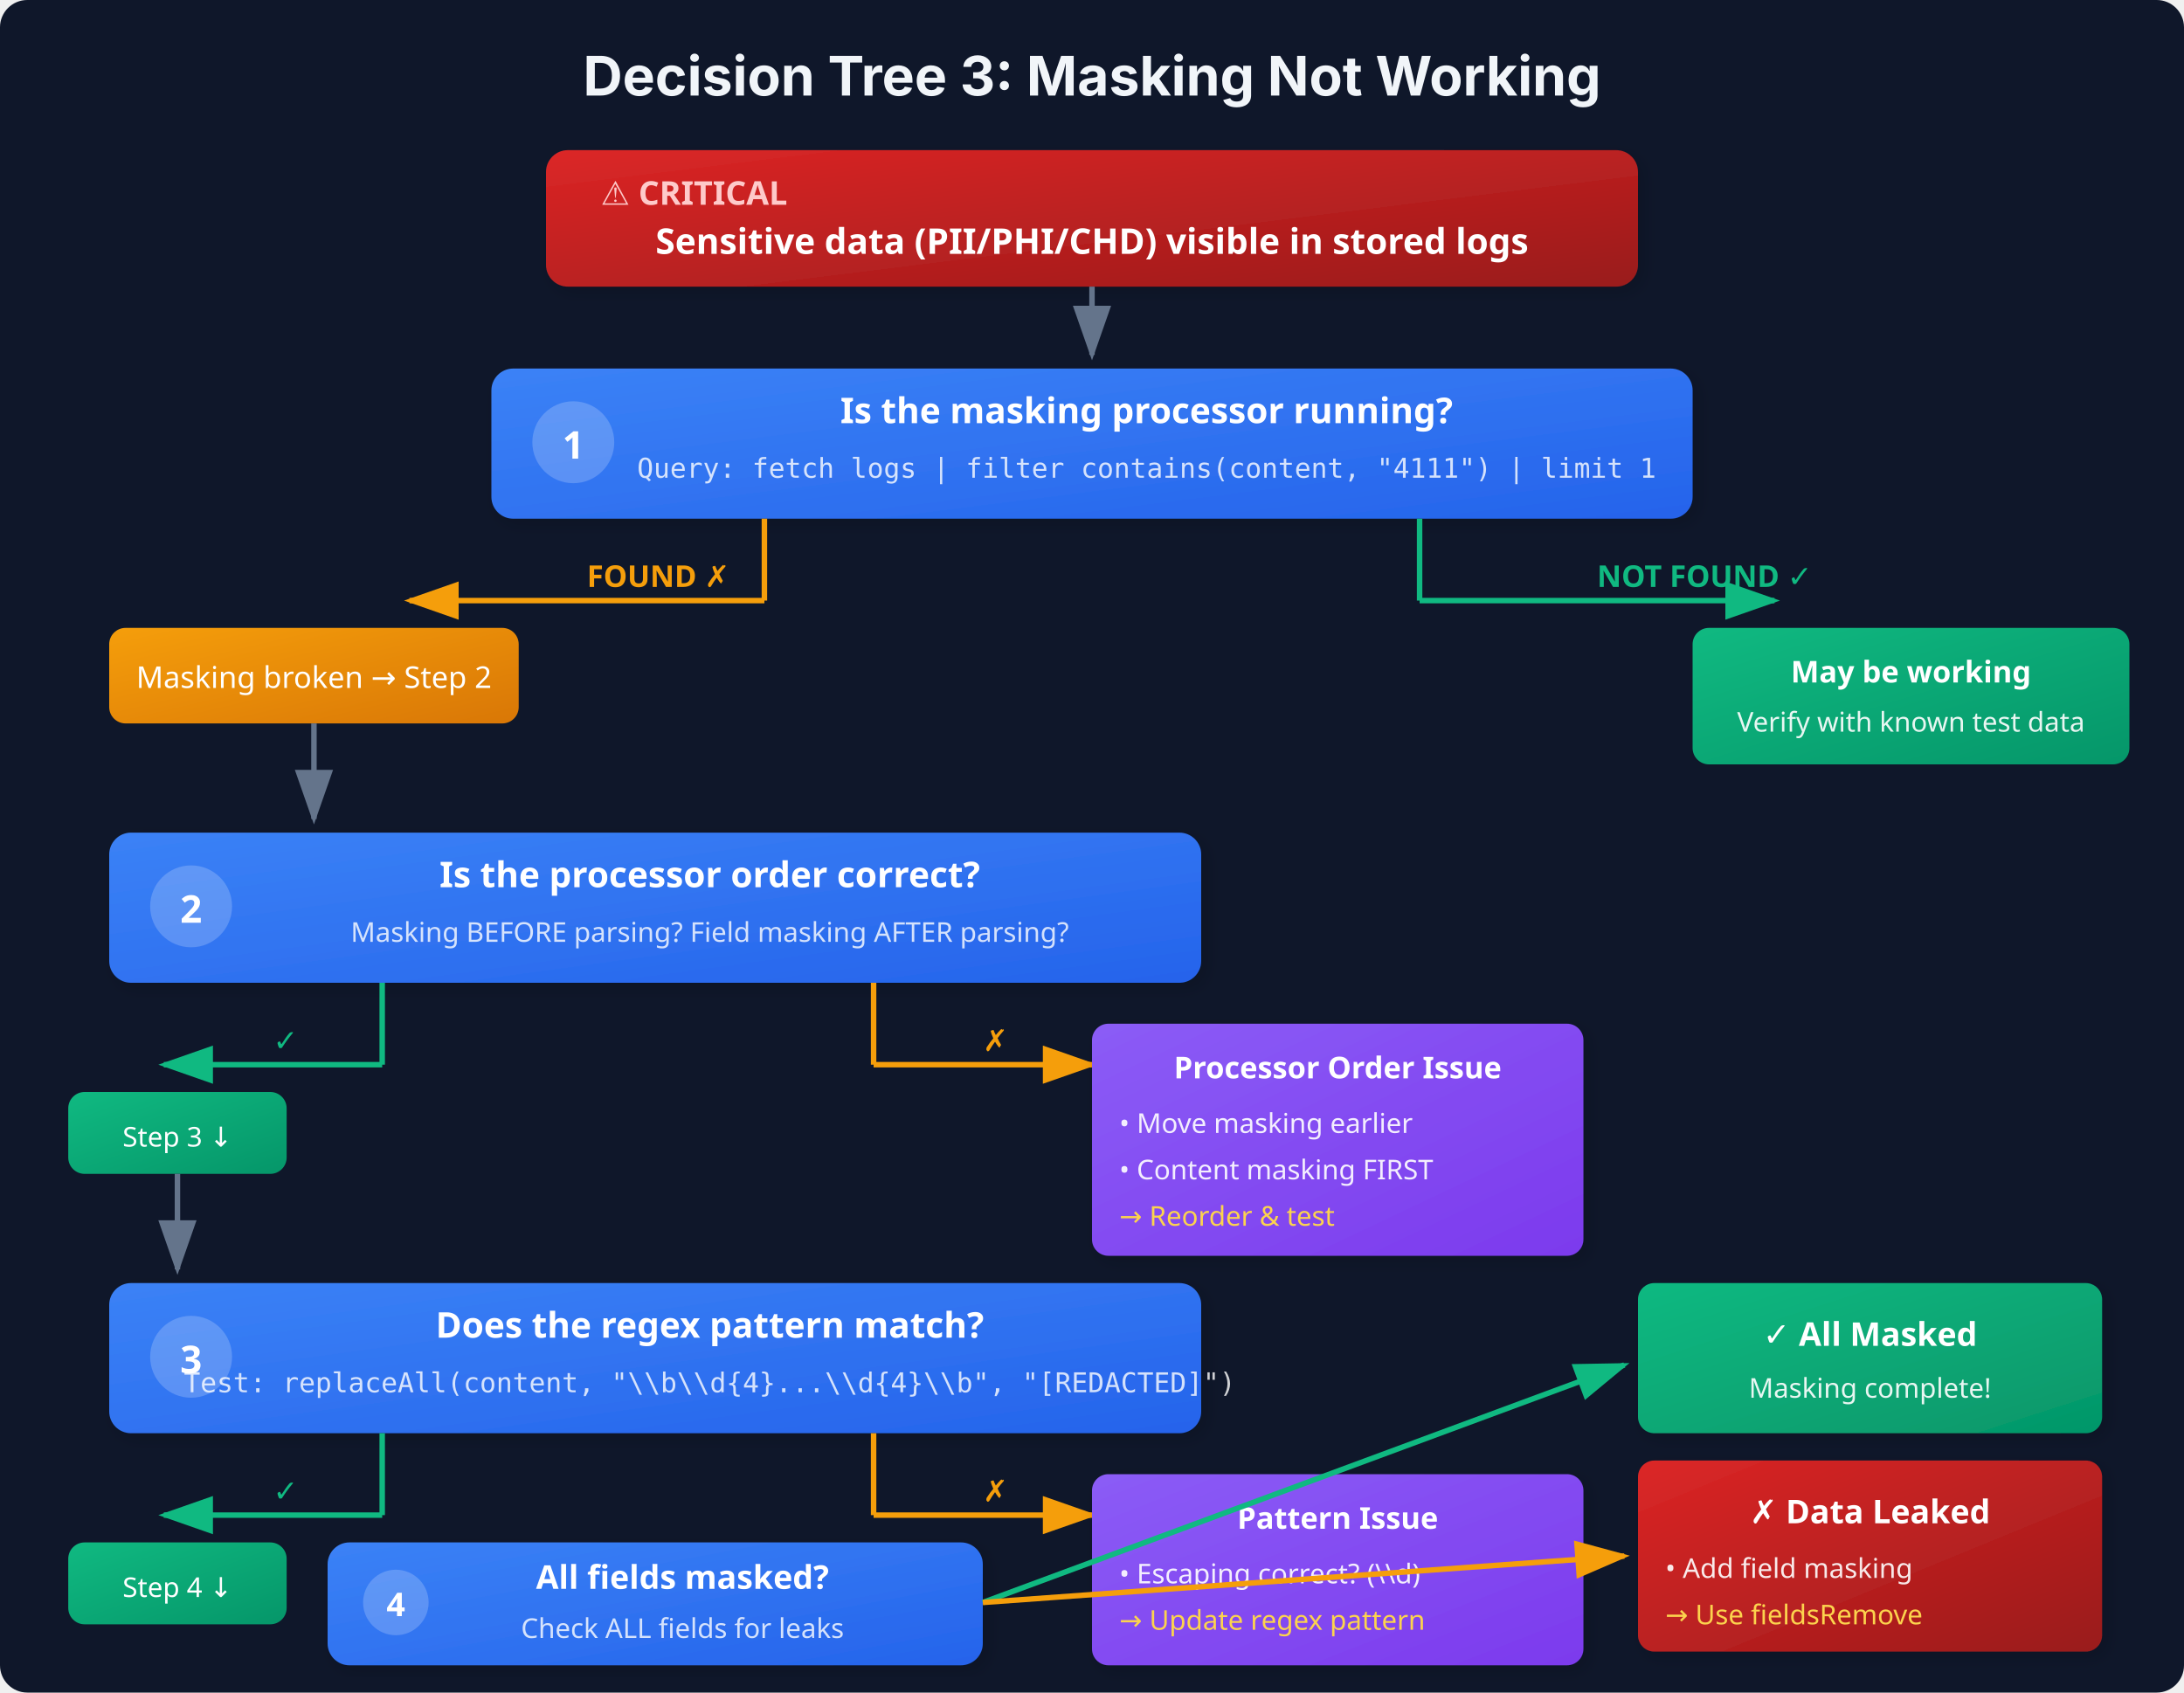
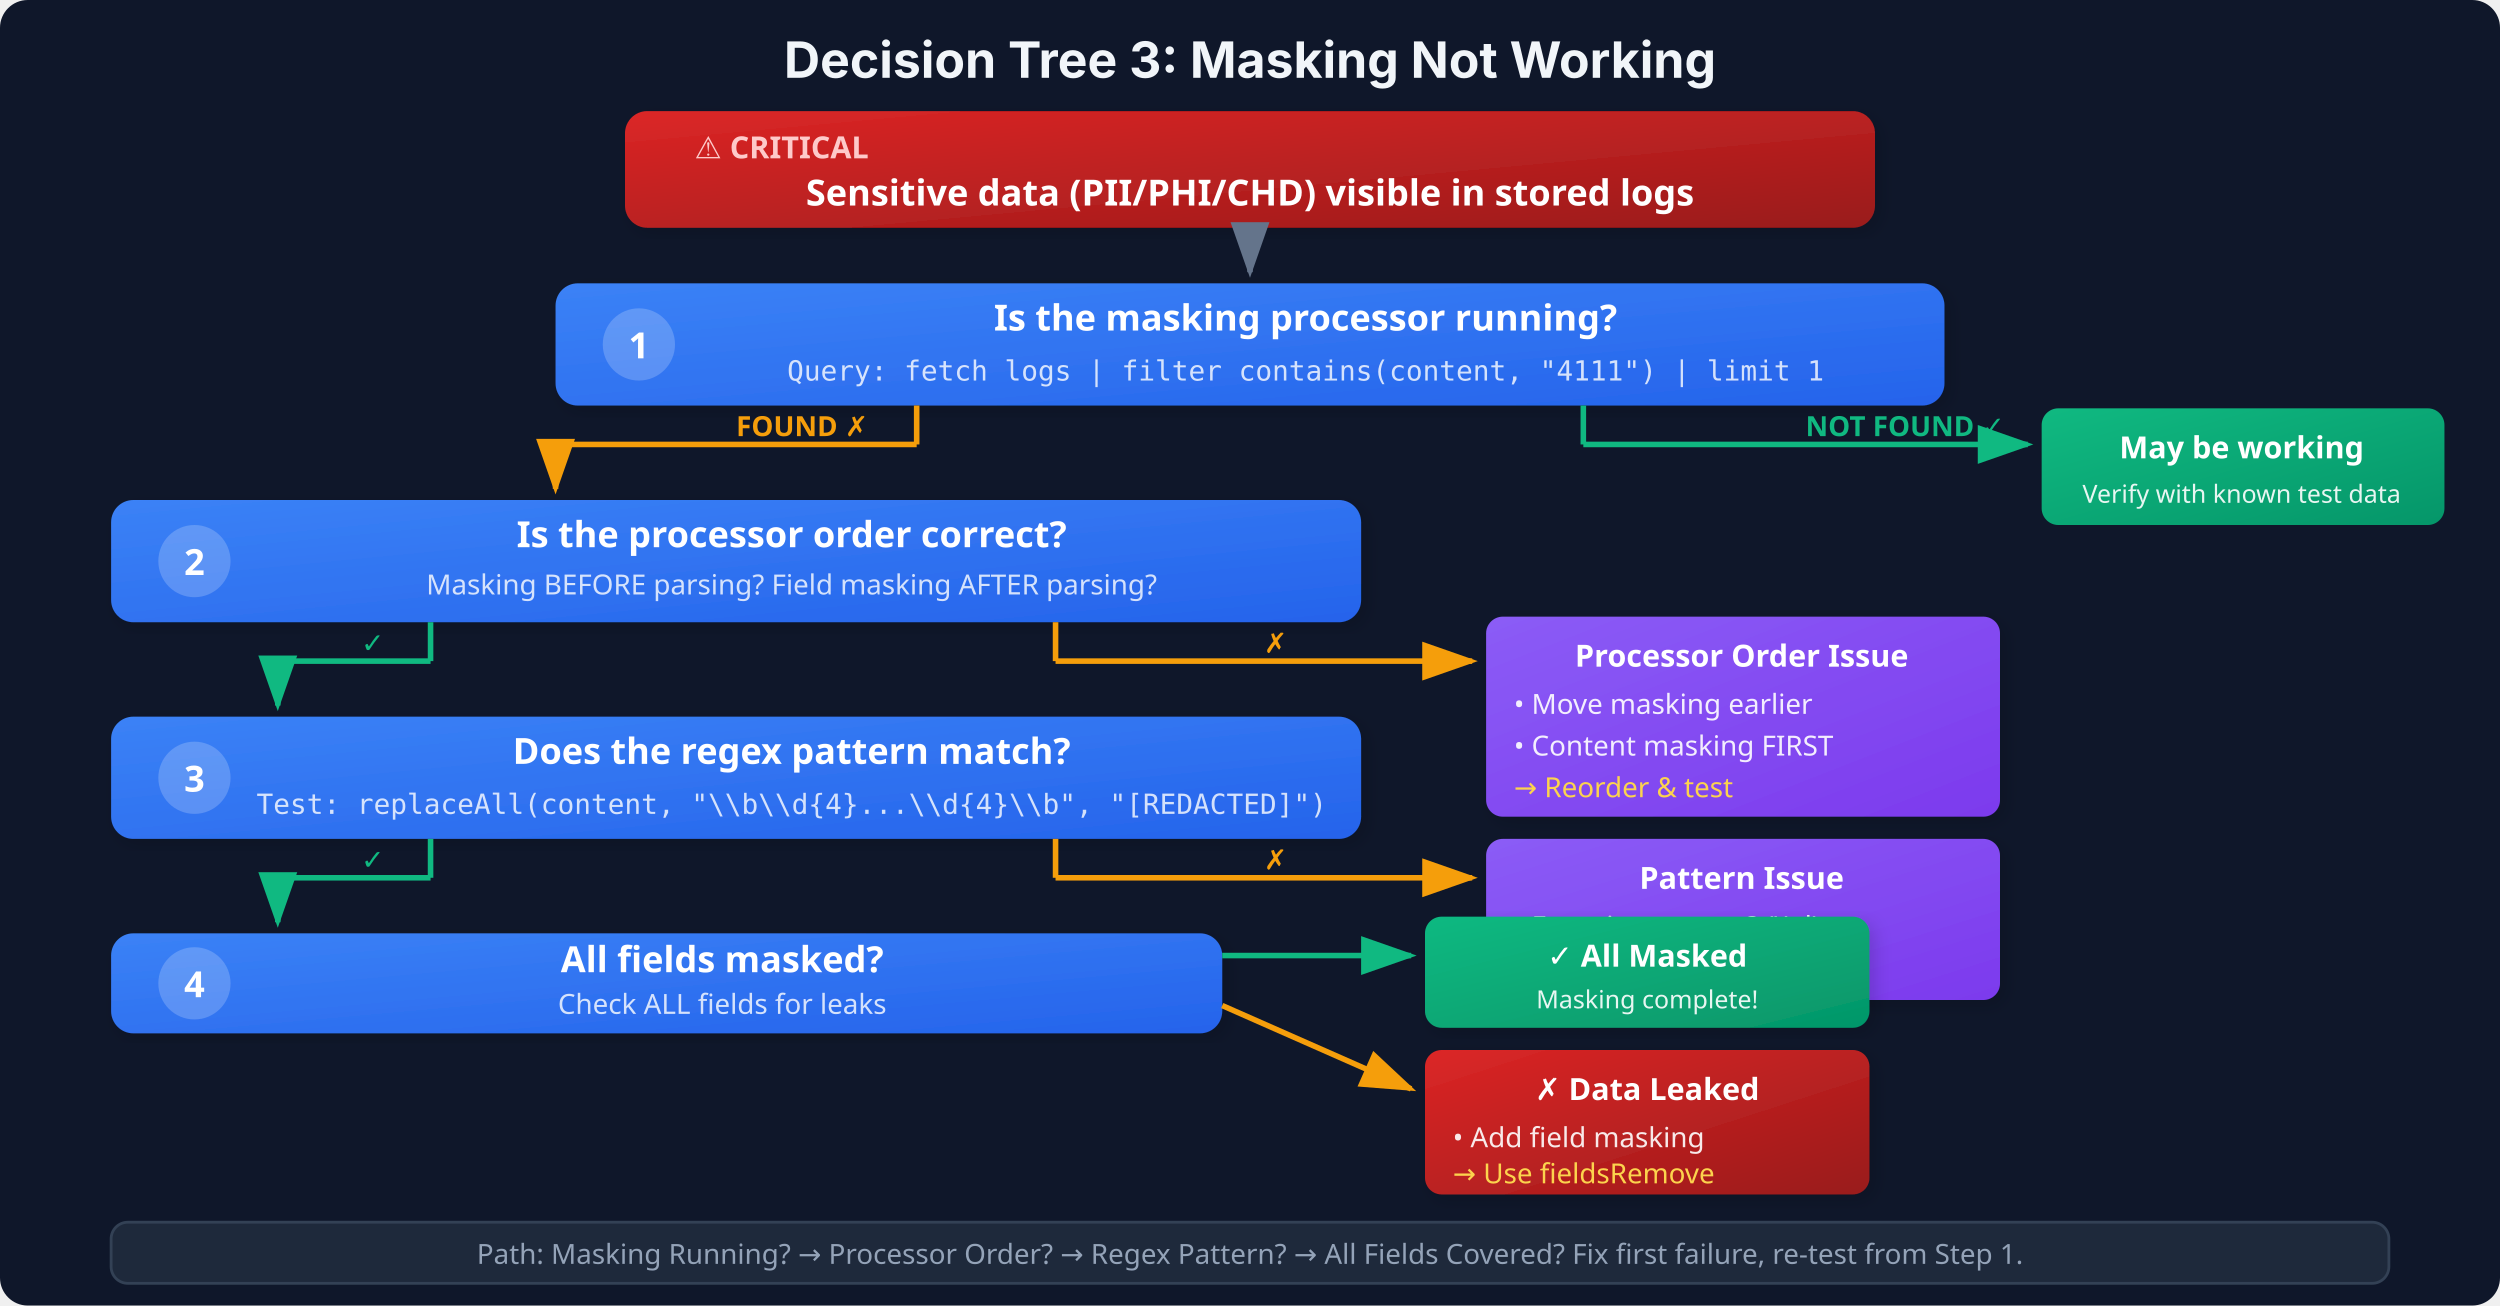
- <svg xmlns="http://www.w3.org/2000/svg" viewBox="0 0 800 620">
+ <svg xmlns="http://www.w3.org/2000/svg" viewBox="0 0 900 470">
  <defs>
    <linearGradient id="mProblemGrad" x1="0%" y1="0%" x2="100%" y2="100%">
      <stop offset="0%" style="stop-color:#ef4444;stop-opacity:1" />
      <stop offset="100%" style="stop-color:#dc2626;stop-opacity:1" />
    </linearGradient>
    <linearGradient id="mStepGrad" x1="0%" y1="0%" x2="100%" y2="100%">
      <stop offset="0%" style="stop-color:#3b82f6;stop-opacity:1" />
      <stop offset="100%" style="stop-color:#2563eb;stop-opacity:1" />
    </linearGradient>
    <linearGradient id="mYesGrad" x1="0%" y1="0%" x2="100%" y2="100%">
      <stop offset="0%" style="stop-color:#10b981;stop-opacity:1" />
      <stop offset="100%" style="stop-color:#059669;stop-opacity:1" />
    </linearGradient>
    <linearGradient id="mNoGrad" x1="0%" y1="0%" x2="100%" y2="100%">
      <stop offset="0%" style="stop-color:#f59e0b;stop-opacity:1" />
      <stop offset="100%" style="stop-color:#d97706;stop-opacity:1" />
    </linearGradient>
    <linearGradient id="mFixGrad" x1="0%" y1="0%" x2="100%" y2="100%">
      <stop offset="0%" style="stop-color:#8b5cf6;stop-opacity:1" />
      <stop offset="100%" style="stop-color:#7c3aed;stop-opacity:1" />
    </linearGradient>
    <linearGradient id="criticalGrad" x1="0%" y1="0%" x2="100%" y2="100%">
      <stop offset="0%" style="stop-color:#dc2626;stop-opacity:1" />
      <stop offset="100%" style="stop-color:#991b1b;stop-opacity:1" />
    </linearGradient>
    <filter id="mShadow">
      <feDropShadow dx="2" dy="2" stdDeviation="3" flood-opacity="0.15" />
    </filter>
    <marker id="mArrow" markerWidth="10" markerHeight="7" refX="9" refY="3.5" orient="auto">
      <polygon points="0 0, 10 3.5, 0 7" fill="#64748b" />
    </marker>
    <marker id="mYesArrow" markerWidth="10" markerHeight="7" refX="9" refY="3.5" orient="auto">
      <polygon points="0 0, 10 3.5, 0 7" fill="#10b981" />
    </marker>
    <marker id="mNoArrow" markerWidth="10" markerHeight="7" refX="9" refY="3.5" orient="auto">
      <polygon points="0 0, 10 3.5, 0 7" fill="#f59e0b" />
    </marker>
  </defs>
-   <rect width="800" height="620" fill="#0f172a" rx="10" />
-   <text x="400" y="35" font-family="system-ui, -apple-system, sans-serif" font-size="20" font-weight="bold" fill="#f1f5f9" text-anchor="middle">Decision Tree 3: Masking Not Working</text>
-   <rect x="200" y="55" width="400" height="50" rx="8" fill="url(#criticalGrad)" filter="url(#mShadow)" />
-   <text x="220" y="75" font-family="system-ui, sans-serif" font-size="12" font-weight="bold" fill="#fecaca">⚠️ CRITICAL</text>
-   <text x="400" y="93" font-family="system-ui, sans-serif" font-size="13" font-weight="bold" fill="#fff" text-anchor="middle">Sensitive data (PII/PHI/CHD) visible in stored logs</text>
-   <line x1="400" y1="105" x2="400" y2="130" stroke="#64748b" stroke-width="2" marker-end="url(#mArrow)" />
-   <rect x="180" y="135" width="440" height="55" rx="8" fill="url(#mStepGrad)" filter="url(#mShadow)" />
-   <circle cx="210" cy="162" r="15" fill="rgba(255,255,255,0.2)" />
-   <text x="210" y="168" font-family="system-ui, sans-serif" font-size="14" font-weight="bold" fill="#fff" text-anchor="middle">1</text>
-   <text x="420" y="155" font-family="system-ui, sans-serif" font-size="13" font-weight="bold" fill="#fff" text-anchor="middle">Is the masking processor running?</text>
-   <text x="420" y="175" font-family="monospace" font-size="10" fill="rgba(255,255,255,0.8)" text-anchor="middle">Query: fetch logs | filter contains(content, "4111") | limit 1</text>
-   <line x1="280" y1="190" x2="280" y2="220" stroke="#f59e0b" stroke-width="2" />
-   <line x1="280" y1="220" x2="150" y2="220" stroke="#f59e0b" stroke-width="2" marker-end="url(#mNoArrow)" />
-   <text x="215" y="215" font-family="system-ui, sans-serif" font-size="11" font-weight="bold" fill="#f59e0b">FOUND ✗</text>
-   <line x1="520" y1="190" x2="520" y2="220" stroke="#10b981" stroke-width="2" />
-   <line x1="520" y1="220" x2="650" y2="220" stroke="#10b981" stroke-width="2" marker-end="url(#mYesArrow)" />
-   <text x="585" y="215" font-family="system-ui, sans-serif" font-size="11" font-weight="bold" fill="#10b981">NOT FOUND ✓</text>
-   <rect x="40" y="230" width="150" height="35" rx="6" fill="url(#mNoGrad)" />
-   <text x="115" y="252" font-family="system-ui, sans-serif" font-size="11" fill="#fff" text-anchor="middle">Masking broken → Step 2</text>
-   <rect x="620" y="230" width="160" height="50" rx="6" fill="url(#mYesGrad)" />
-   <text x="700" y="250" font-family="system-ui, sans-serif" font-size="11" font-weight="bold" fill="#fff" text-anchor="middle">May be working</text>
-   <text x="700" y="268" font-family="system-ui, sans-serif" font-size="10" fill="rgba(255,255,255,0.9)" text-anchor="middle">Verify with known test data</text>
-   <line x1="115" y1="265" x2="115" y2="300" stroke="#64748b" stroke-width="2" marker-end="url(#mArrow)" />
-   <rect x="40" y="305" width="400" height="55" rx="8" fill="url(#mStepGrad)" filter="url(#mShadow)" />
-   <circle cx="70" cy="332" r="15" fill="rgba(255,255,255,0.2)" />
-   <text x="70" y="338" font-family="system-ui, sans-serif" font-size="14" font-weight="bold" fill="#fff" text-anchor="middle">2</text>
-   <text x="260" y="325" font-family="system-ui, sans-serif" font-size="13" font-weight="bold" fill="#fff" text-anchor="middle">Is the processor order correct?</text>
-   <text x="260" y="345" font-family="system-ui, sans-serif" font-size="10" fill="rgba(255,255,255,0.8)" text-anchor="middle">Masking BEFORE parsing? Field masking AFTER parsing?</text>
-   <line x1="140" y1="360" x2="140" y2="390" stroke="#10b981" stroke-width="2" />
-   <line x1="140" y1="390" x2="60" y2="390" stroke="#10b981" stroke-width="2" marker-end="url(#mYesArrow)" />
-   <text x="100" y="385" font-family="system-ui, sans-serif" font-size="11" font-weight="bold" fill="#10b981">✓</text>
-   <line x1="320" y1="360" x2="320" y2="390" stroke="#f59e0b" stroke-width="2" />
-   <line x1="320" y1="390" x2="400" y2="390" stroke="#f59e0b" stroke-width="2" marker-end="url(#mNoArrow)" />
-   <text x="360" y="385" font-family="system-ui, sans-serif" font-size="11" font-weight="bold" fill="#f59e0b">✗</text>
-   <rect x="25" y="400" width="80" height="30" rx="6" fill="url(#mYesGrad)" />
-   <text x="65" y="420" font-family="system-ui, sans-serif" font-size="10" fill="#fff" text-anchor="middle">Step 3 ↓</text>
-   <rect x="400" y="375" width="180" height="85" rx="6" fill="url(#mFixGrad)" filter="url(#mShadow)" />
-   <text x="490" y="395" font-family="system-ui, sans-serif" font-size="11" font-weight="bold" fill="#fff" text-anchor="middle">Processor Order Issue</text>
-   <text x="410" y="415" font-family="system-ui, sans-serif" font-size="10" fill="rgba(255,255,255,0.9)">• Move masking earlier</text>
-   <text x="410" y="432" font-family="system-ui, sans-serif" font-size="10" fill="rgba(255,255,255,0.9)">• Content masking FIRST</text>
-   <text x="410" y="449" font-family="system-ui, sans-serif" font-size="10" fill="#fcd34d">→ Reorder &amp; test</text>
-   <line x1="65" y1="430" x2="65" y2="465" stroke="#64748b" stroke-width="2" marker-end="url(#mArrow)" />
-   <rect x="40" y="470" width="400" height="55" rx="8" fill="url(#mStepGrad)" filter="url(#mShadow)" />
-   <circle cx="70" cy="497" r="15" fill="rgba(255,255,255,0.2)" />
-   <text x="70" y="503" font-family="system-ui, sans-serif" font-size="14" font-weight="bold" fill="#fff" text-anchor="middle">3</text>
-   <text x="260" y="490" font-family="system-ui, sans-serif" font-size="13" font-weight="bold" fill="#fff" text-anchor="middle">Does the regex pattern match?</text>
-   <text x="260" y="510" font-family="monospace" font-size="10" fill="rgba(255,255,255,0.8)" text-anchor="middle">Test: replaceAll(content, "\\b\\d{4}...\\d{4}\\b", "[REDACTED]")</text>
-   <line x1="140" y1="525" x2="140" y2="555" stroke="#10b981" stroke-width="2" />
-   <line x1="140" y1="555" x2="60" y2="555" stroke="#10b981" stroke-width="2" marker-end="url(#mYesArrow)" />
-   <text x="100" y="550" font-family="system-ui, sans-serif" font-size="11" font-weight="bold" fill="#10b981">✓</text>
-   <line x1="320" y1="525" x2="320" y2="555" stroke="#f59e0b" stroke-width="2" />
-   <line x1="320" y1="555" x2="400" y2="555" stroke="#f59e0b" stroke-width="2" marker-end="url(#mNoArrow)" />
-   <text x="360" y="550" font-family="system-ui, sans-serif" font-size="11" font-weight="bold" fill="#f59e0b">✗</text>
-   <rect x="25" y="565" width="80" height="30" rx="6" fill="url(#mYesGrad)" />
-   <text x="65" y="585" font-family="system-ui, sans-serif" font-size="10" fill="#fff" text-anchor="middle">Step 4 ↓</text>
-   <rect x="400" y="540" width="180" height="70" rx="6" fill="url(#mFixGrad)" filter="url(#mShadow)" />
-   <text x="490" y="560" font-family="system-ui, sans-serif" font-size="11" font-weight="bold" fill="#fff" text-anchor="middle">Pattern Issue</text>
-   <text x="410" y="580" font-family="system-ui, sans-serif" font-size="10" fill="rgba(255,255,255,0.9)">• Escaping correct? (\\d)</text>
-   <text x="410" y="597" font-family="system-ui, sans-serif" font-size="10" fill="#fcd34d">→ Update regex pattern</text>
-   <rect x="120" y="565" width="240" height="45" rx="8" fill="url(#mStepGrad)" filter="url(#mShadow)" />
-   <circle cx="145" cy="587" r="12" fill="rgba(255,255,255,0.2)" />
-   <text x="145" y="592" font-family="system-ui, sans-serif" font-size="12" font-weight="bold" fill="#fff" text-anchor="middle">4</text>
-   <text x="250" y="582" font-family="system-ui, sans-serif" font-size="12" font-weight="bold" fill="#fff" text-anchor="middle">All fields masked?</text>
-   <text x="250" y="600" font-family="system-ui, sans-serif" font-size="10" fill="rgba(255,255,255,0.8)" text-anchor="middle">Check ALL fields for leaks</text>
-   <rect x="600" y="470" width="170" height="55" rx="6" fill="url(#mYesGrad)" filter="url(#mShadow)" />
-   <text x="685" y="493" font-family="system-ui, sans-serif" font-size="12" font-weight="bold" fill="#fff" text-anchor="middle">✓ All Masked</text>
-   <text x="685" y="512" font-family="system-ui, sans-serif" font-size="10" fill="rgba(255,255,255,0.9)" text-anchor="middle">Masking complete!</text>
-   <rect x="600" y="535" width="170" height="70" rx="6" fill="url(#criticalGrad)" filter="url(#mShadow)" />
-   <text x="685" y="558" font-family="system-ui, sans-serif" font-size="12" font-weight="bold" fill="#fff" text-anchor="middle">✗ Data Leaked</text>
-   <text x="610" y="578" font-family="system-ui, sans-serif" font-size="10" fill="rgba(255,255,255,0.9)">• Add field masking</text>
-   <text x="610" y="595" font-family="system-ui, sans-serif" font-size="10" fill="#fcd34d">→ Use fieldsRemove</text>
-   <line x1="360" y1="587" x2="595" y2="500" stroke="#10b981" stroke-width="2" marker-end="url(#mYesArrow)" />
-   <line x1="360" y1="587" x2="595" y2="570" stroke="#f59e0b" stroke-width="2" marker-end="url(#mNoArrow)" />
+   <rect width="900" height="470" fill="#0f172a" rx="10" />
+   <text x="450" y="28" font-family="system-ui, -apple-system, sans-serif" font-size="18" font-weight="bold" fill="#f1f5f9" text-anchor="middle">Decision Tree 3: Masking Not Working</text>
+   <rect x="225" y="40" width="450" height="42" rx="8" fill="url(#criticalGrad)" filter="url(#mShadow)" />
+   <text x="250" y="57" font-family="system-ui, sans-serif" font-size="11" font-weight="bold" fill="#fecaca">⚠️ CRITICAL</text>
+   <text x="450" y="74" font-family="system-ui, sans-serif" font-size="13" font-weight="bold" fill="#fff" text-anchor="middle">Sensitive data (PII/PHI/CHD) visible in stored logs</text>
+   <line x1="450" y1="82" x2="450" y2="98" stroke="#64748b" stroke-width="2" marker-end="url(#mArrow)" />
+   <rect x="200" y="102" width="500" height="44" rx="8" fill="url(#mStepGrad)" filter="url(#mShadow)" />
+   <circle cx="230" cy="124" r="13" fill="rgba(255,255,255,0.2)" />
+   <text x="230" y="129" font-family="system-ui, sans-serif" font-size="13" font-weight="bold" fill="#fff" text-anchor="middle">1</text>
+   <text x="470" y="119" font-family="system-ui, sans-serif" font-size="13" font-weight="bold" fill="#fff" text-anchor="middle">Is the masking processor running?</text>
+   <text x="470" y="137" font-family="monospace" font-size="10" fill="rgba(255,255,255,0.8)" text-anchor="middle">Query: fetch logs | filter contains(content, "4111") | limit 1</text>
+   <line x1="330" y1="146" x2="330" y2="160" stroke="#f59e0b" stroke-width="2" />
+   <line x1="330" y1="160" x2="200" y2="160" stroke="#f59e0b" stroke-width="2" />
+   <line x1="200" y1="160" x2="200" y2="176" stroke="#f59e0b" stroke-width="2" marker-end="url(#mNoArrow)" />
+   <text x="265" y="157" font-family="system-ui, sans-serif" font-size="10" font-weight="bold" fill="#f59e0b">FOUND ✗</text>
+   <line x1="570" y1="146" x2="570" y2="160" stroke="#10b981" stroke-width="2" />
+   <line x1="570" y1="160" x2="730" y2="160" stroke="#10b981" stroke-width="2" marker-end="url(#mYesArrow)" />
+   <text x="650" y="157" font-family="system-ui, sans-serif" font-size="10" font-weight="bold" fill="#10b981">NOT FOUND ✓</text>
+   <rect x="735" y="147" width="145" height="42" rx="6" fill="url(#mYesGrad)" />
+   <text x="807" y="165" font-family="system-ui, sans-serif" font-size="11" font-weight="bold" fill="#fff" text-anchor="middle">May be working</text>
+   <text x="807" y="181" font-family="system-ui, sans-serif" font-size="9" fill="rgba(255,255,255,0.9)" text-anchor="middle">Verify with known test data</text>
+   <rect x="40" y="180" width="450" height="44" rx="8" fill="url(#mStepGrad)" filter="url(#mShadow)" />
+   <circle cx="70" cy="202" r="13" fill="rgba(255,255,255,0.2)" />
+   <text x="70" y="207" font-family="system-ui, sans-serif" font-size="13" font-weight="bold" fill="#fff" text-anchor="middle">2</text>
+   <text x="285" y="197" font-family="system-ui, sans-serif" font-size="13" font-weight="bold" fill="#fff" text-anchor="middle">Is the processor order correct?</text>
+   <text x="285" y="214" font-family="system-ui, sans-serif" font-size="10" fill="rgba(255,255,255,0.8)" text-anchor="middle">Masking BEFORE parsing? Field masking AFTER parsing?</text>
+   <line x1="155" y1="224" x2="155" y2="238" stroke="#10b981" stroke-width="2" />
+   <line x1="155" y1="238" x2="100" y2="238" stroke="#10b981" stroke-width="2" />
+   <line x1="100" y1="238" x2="100" y2="254" stroke="#10b981" stroke-width="2" marker-end="url(#mYesArrow)" />
+   <text x="130" y="235" font-family="system-ui, sans-serif" font-size="10" font-weight="bold" fill="#10b981">✓</text>
+   <line x1="380" y1="224" x2="380" y2="238" stroke="#f59e0b" stroke-width="2" />
+   <line x1="380" y1="238" x2="530" y2="238" stroke="#f59e0b" stroke-width="2" marker-end="url(#mNoArrow)" />
+   <text x="455" y="235" font-family="system-ui, sans-serif" font-size="10" font-weight="bold" fill="#f59e0b">✗</text>
+   <rect x="535" y="222" width="185" height="72" rx="6" fill="url(#mFixGrad)" filter="url(#mShadow)" />
+   <text x="627" y="240" font-family="system-ui, sans-serif" font-size="11" font-weight="bold" fill="#fff" text-anchor="middle">Processor Order Issue</text>
+   <text x="545" y="257" font-family="system-ui, sans-serif" font-size="10" fill="rgba(255,255,255,0.9)">• Move masking earlier</text>
+   <text x="545" y="272" font-family="system-ui, sans-serif" font-size="10" fill="rgba(255,255,255,0.9)">• Content masking FIRST</text>
+   <text x="545" y="287" font-family="system-ui, sans-serif" font-size="10" fill="#fcd34d">→ Reorder &amp; test</text>
+   <rect x="40" y="258" width="450" height="44" rx="8" fill="url(#mStepGrad)" filter="url(#mShadow)" />
+   <circle cx="70" cy="280" r="13" fill="rgba(255,255,255,0.2)" />
+   <text x="70" y="285" font-family="system-ui, sans-serif" font-size="13" font-weight="bold" fill="#fff" text-anchor="middle">3</text>
+   <text x="285" y="275" font-family="system-ui, sans-serif" font-size="13" font-weight="bold" fill="#fff" text-anchor="middle">Does the regex pattern match?</text>
+   <text x="285" y="293" font-family="monospace" font-size="10" fill="rgba(255,255,255,0.8)" text-anchor="middle">Test: replaceAll(content, "\\b\\d{4}...\\d{4}\\b", "[REDACTED]")</text>
+   <line x1="155" y1="302" x2="155" y2="316" stroke="#10b981" stroke-width="2" />
+   <line x1="155" y1="316" x2="100" y2="316" stroke="#10b981" stroke-width="2" />
+   <line x1="100" y1="316" x2="100" y2="332" stroke="#10b981" stroke-width="2" marker-end="url(#mYesArrow)" />
+   <text x="130" y="313" font-family="system-ui, sans-serif" font-size="10" font-weight="bold" fill="#10b981">✓</text>
+   <line x1="380" y1="302" x2="380" y2="316" stroke="#f59e0b" stroke-width="2" />
+   <line x1="380" y1="316" x2="530" y2="316" stroke="#f59e0b" stroke-width="2" marker-end="url(#mNoArrow)" />
+   <text x="455" y="313" font-family="system-ui, sans-serif" font-size="10" font-weight="bold" fill="#f59e0b">✗</text>
+   <rect x="535" y="302" width="185" height="58" rx="6" fill="url(#mFixGrad)" filter="url(#mShadow)" />
+   <text x="627" y="320" font-family="system-ui, sans-serif" font-size="11" font-weight="bold" fill="#fff" text-anchor="middle">Pattern Issue</text>
+   <text x="545" y="337" font-family="system-ui, sans-serif" font-size="10" fill="rgba(255,255,255,0.9)">• Escaping correct? (\\d)</text>
+   <text x="545" y="352" font-family="system-ui, sans-serif" font-size="10" fill="#fcd34d">→ Update regex pattern</text>
+   <rect x="40" y="336" width="400" height="36" rx="8" fill="url(#mStepGrad)" filter="url(#mShadow)" />
+   <circle cx="70" cy="354" r="13" fill="rgba(255,255,255,0.2)" />
+   <text x="70" y="359" font-family="system-ui, sans-serif" font-size="13" font-weight="bold" fill="#fff" text-anchor="middle">4</text>
+   <text x="260" y="350" font-family="system-ui, sans-serif" font-size="13" font-weight="bold" fill="#fff" text-anchor="middle">All fields masked?</text>
+   <text x="260" y="365" font-family="system-ui, sans-serif" font-size="10" fill="rgba(255,255,255,0.8)" text-anchor="middle">Check ALL fields for leaks</text>
+   <line x1="440" y1="344" x2="508" y2="344" stroke="#10b981" stroke-width="2" marker-end="url(#mYesArrow)" />
+   <rect x="513" y="330" width="160" height="40" rx="6" fill="url(#mYesGrad)" filter="url(#mShadow)" />
+   <text x="593" y="348" font-family="system-ui, sans-serif" font-size="11" font-weight="bold" fill="#fff" text-anchor="middle">✓ All Masked</text>
+   <text x="593" y="363" font-family="system-ui, sans-serif" font-size="9" fill="rgba(255,255,255,0.9)" text-anchor="middle">Masking complete!</text>
+   <line x1="440" y1="362" x2="508" y2="392" stroke="#f59e0b" stroke-width="2" marker-end="url(#mNoArrow)" />
+   <rect x="513" y="378" width="160" height="52" rx="6" fill="url(#criticalGrad)" filter="url(#mShadow)" />
+   <text x="593" y="396" font-family="system-ui, sans-serif" font-size="11" font-weight="bold" fill="#fff" text-anchor="middle">✗ Data Leaked</text>
+   <text x="523" y="413" font-family="system-ui, sans-serif" font-size="10" fill="rgba(255,255,255,0.9)">• Add field masking</text>
+   <text x="523" y="426" font-family="system-ui, sans-serif" font-size="10" fill="#fcd34d">→ Use fieldsRemove</text>
+   <rect x="40" y="440" width="820" height="22" rx="6" fill="#1e293b" stroke="#334155" stroke-width="1" />
+   <text x="450" y="455" font-family="system-ui, sans-serif" font-size="10" fill="#94a3b8" text-anchor="middle">Path: Masking Running? → Processor Order? → Regex Pattern? → All Fields Covered? Fix first failure, re-test from Step 1.</text>
</svg>
